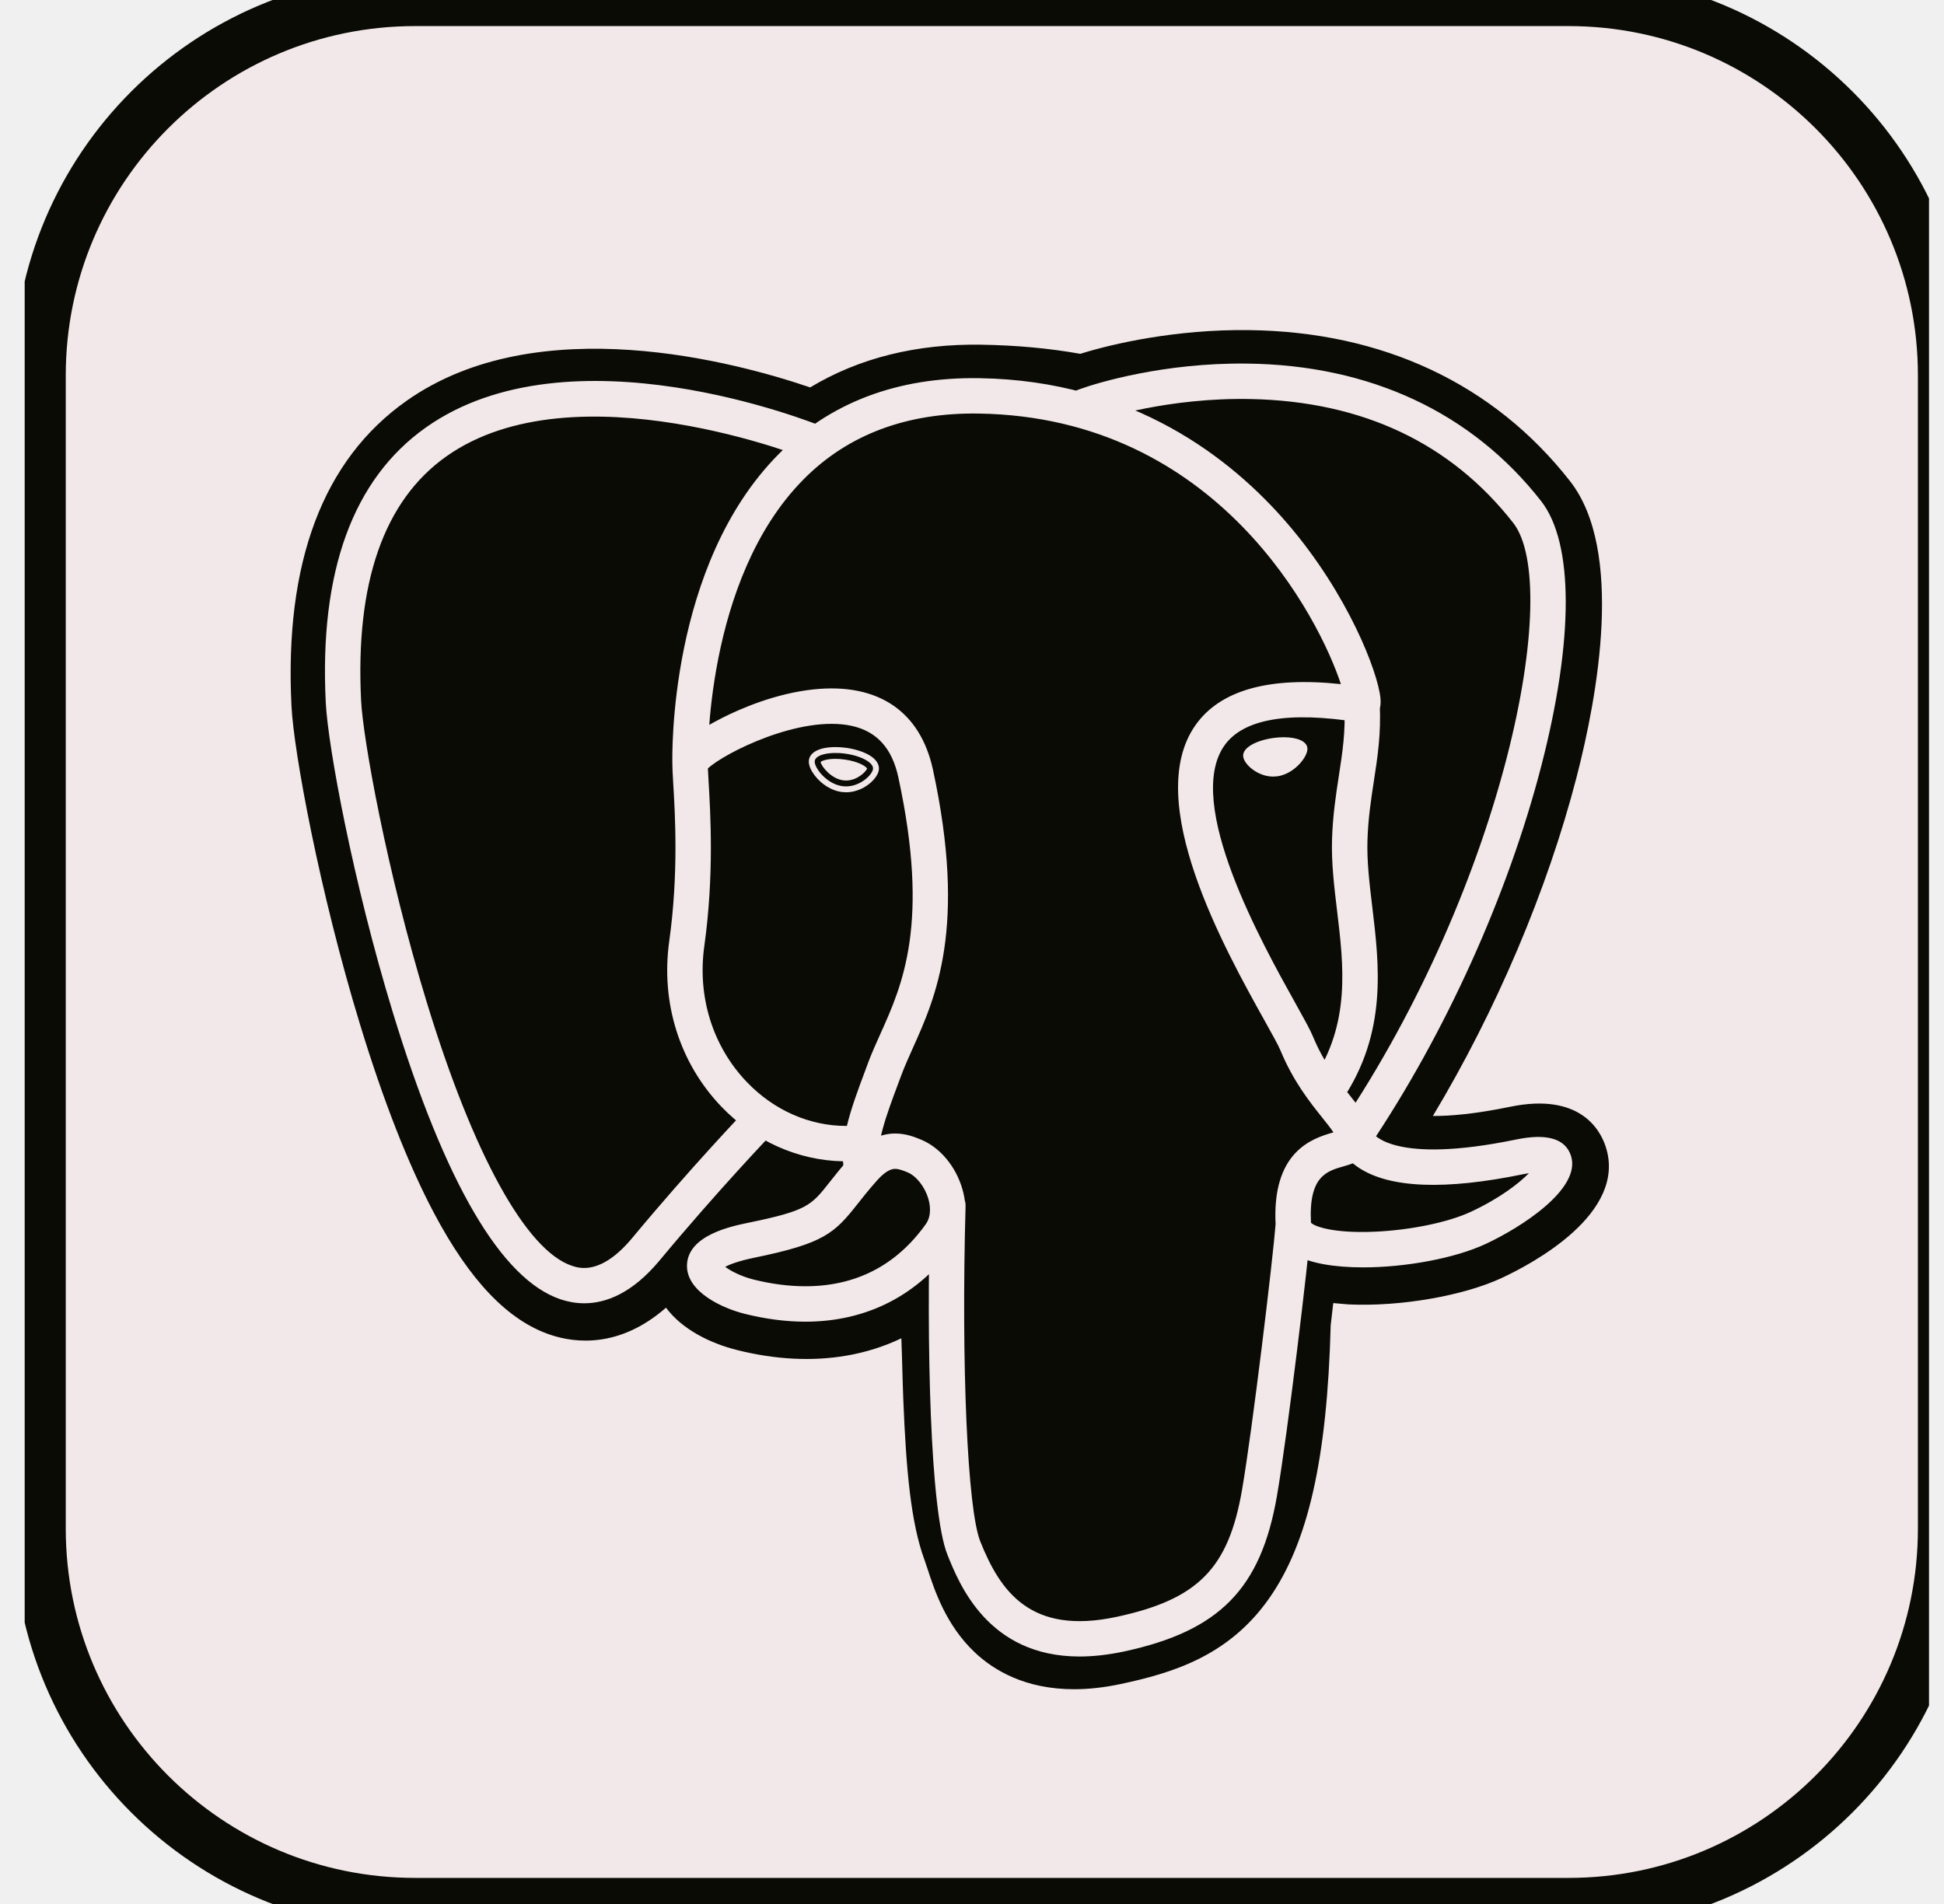
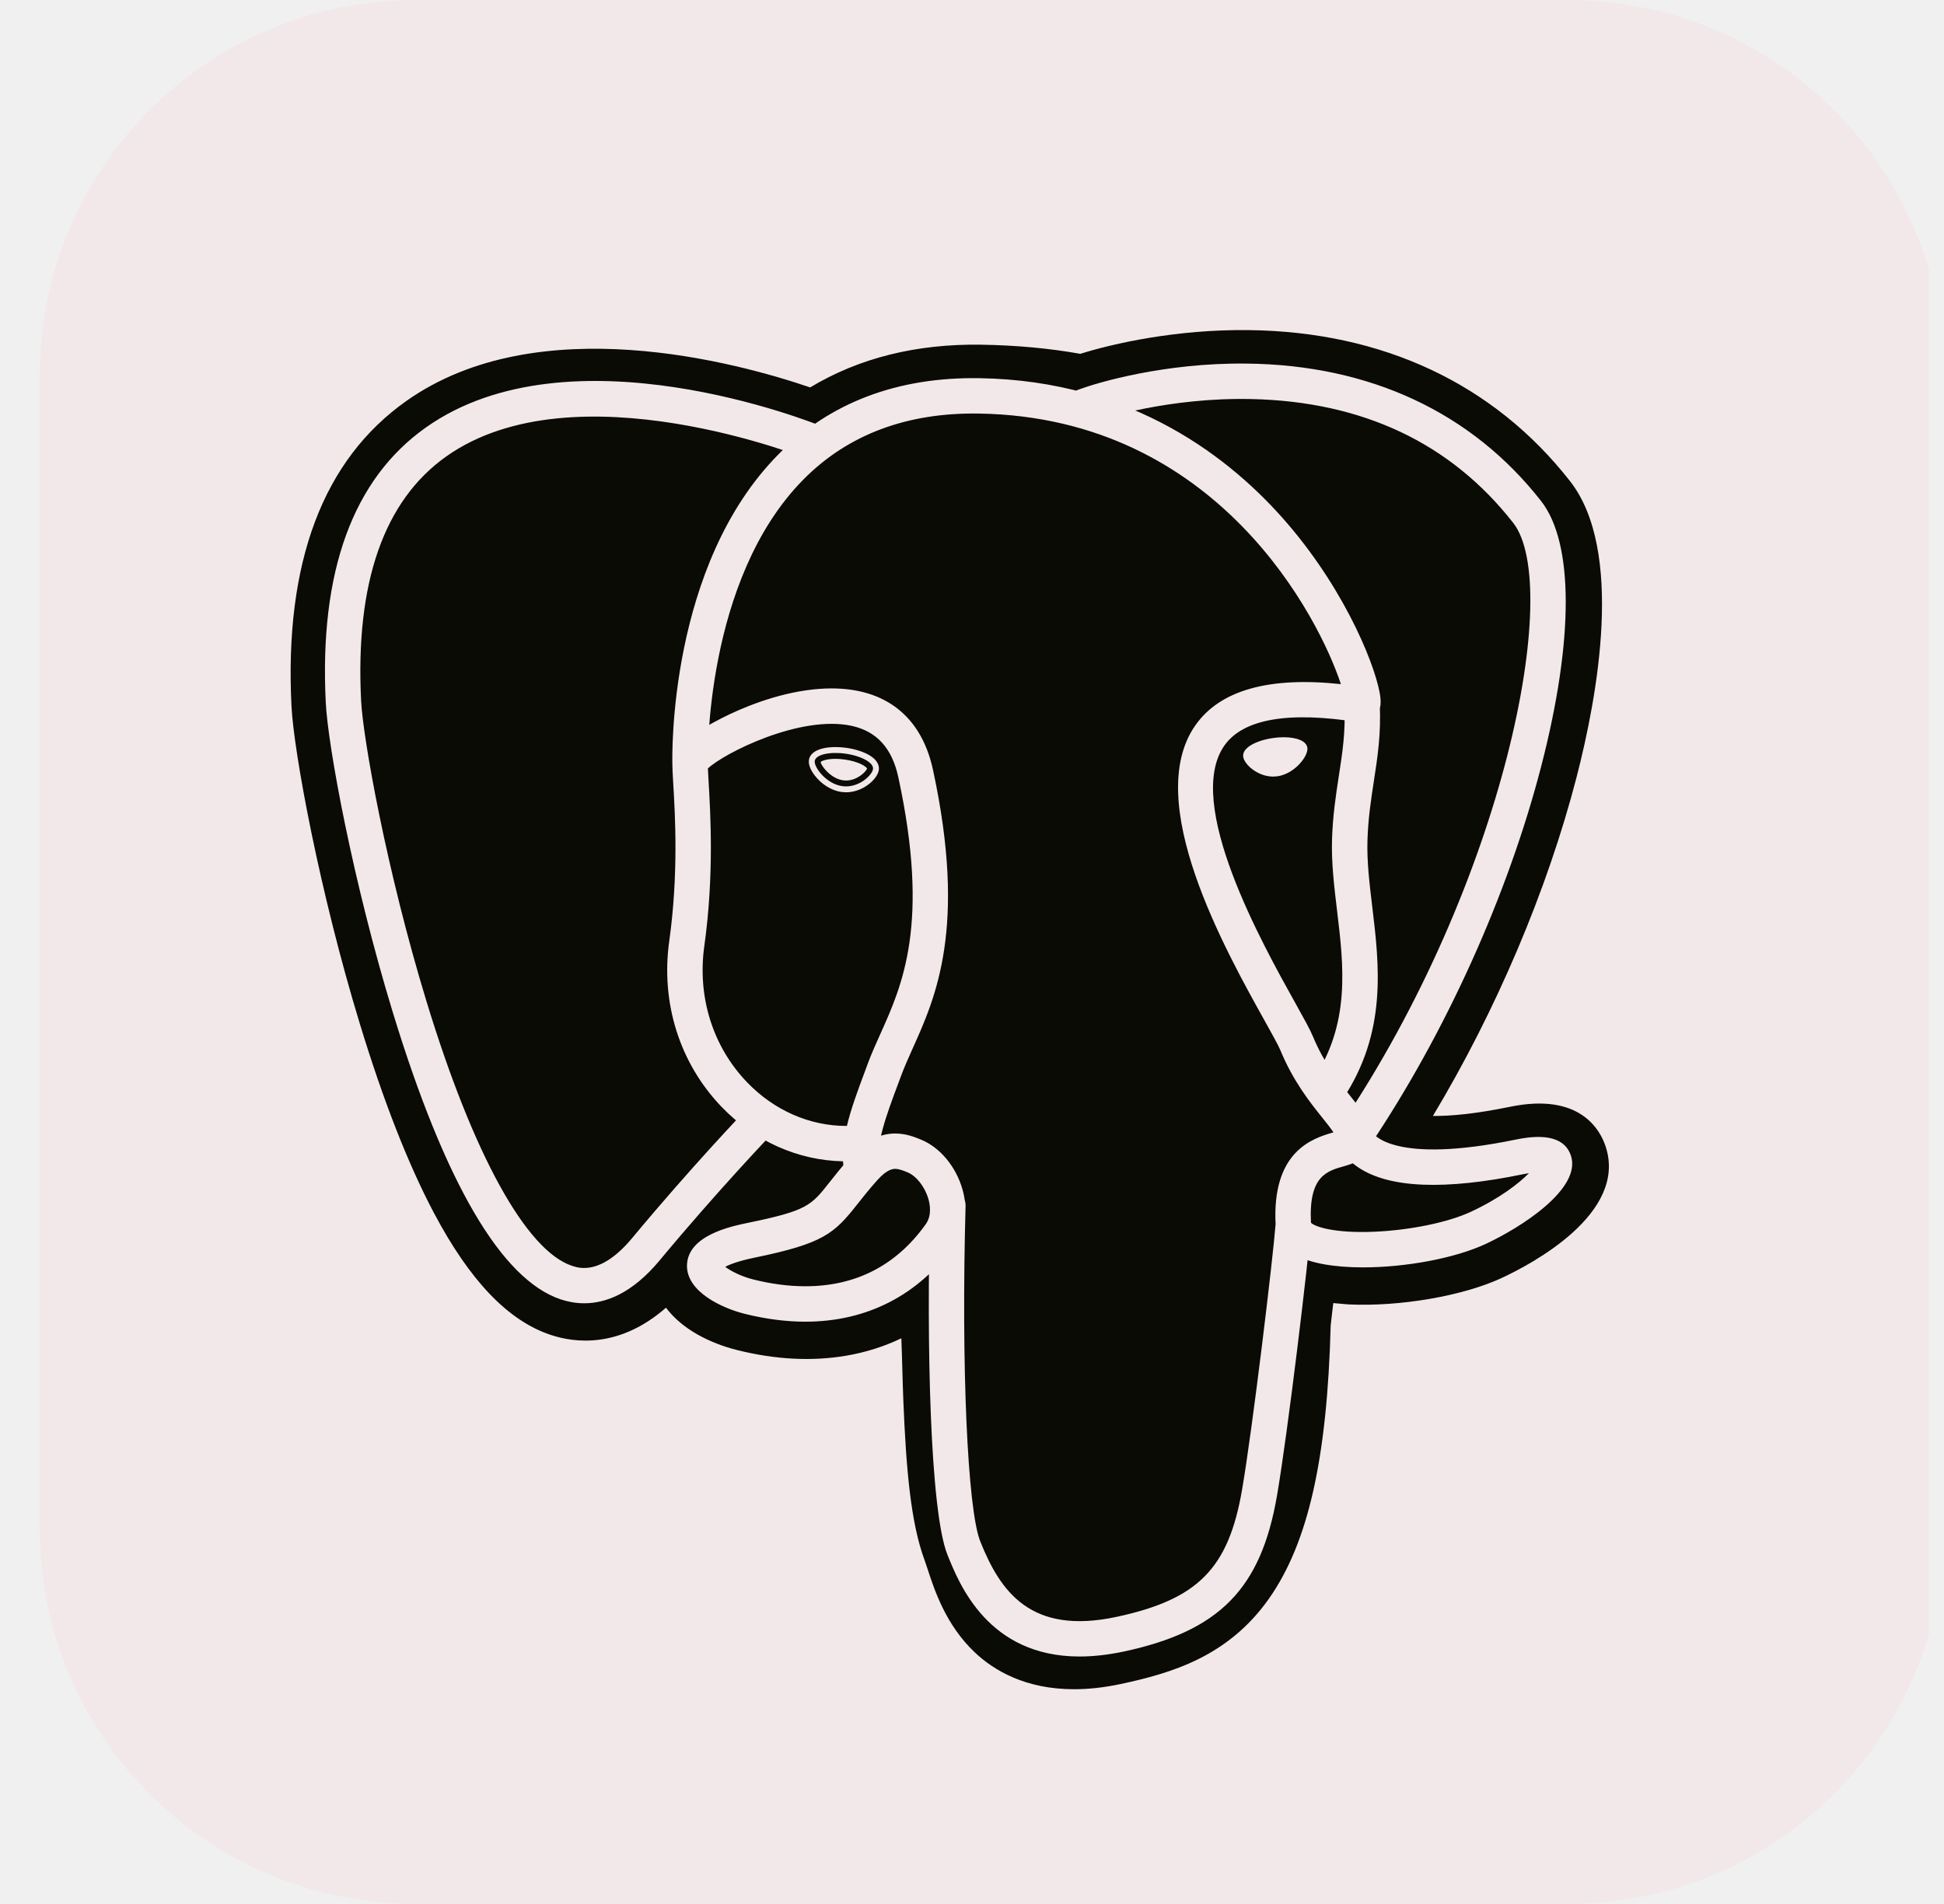
<svg xmlns="http://www.w3.org/2000/svg" width="49" height="48" viewBox="0 0 49 48" fill="none">
  <g clip-path="url(#clip0_1196_1440)">
-     <path d="M39.535 0H10.465C5.238 0 1 4.238 1 9.465V38.535C1 43.763 5.238 48 10.465 48H39.535C44.763 48 49 43.763 49 38.535V9.465C49 4.238 44.763 0 39.535 0Z" fill="#F2E8EA" stroke="#0A0B04" stroke-width="1.315" />
+     <path d="M39.535 0H10.465C5.238 0 1 4.238 1 9.465V38.535C1 43.763 5.238 48 10.465 48H39.535C44.763 48 49 43.763 49 38.535V9.465C49 4.238 44.763 0 39.535 0Z" fill="#F2E8EA" />
    <path d="M32.203 33.316C32.423 31.489 32.357 31.221 33.718 31.517L34.063 31.547C35.11 31.595 36.479 31.379 37.284 31.005C39.015 30.201 40.042 28.86 38.335 29.213C34.44 30.016 34.173 28.697 34.173 28.697C38.285 22.596 40.004 14.85 38.52 12.954C34.473 7.783 27.467 10.229 27.35 10.292L27.313 10.299C26.543 10.139 25.682 10.044 24.715 10.028C22.952 9.999 21.615 10.49 20.601 11.259C20.601 11.259 8.103 6.11 8.685 17.734C8.808 20.207 12.229 36.445 16.309 31.54C17.8 29.747 19.241 28.231 19.241 28.231C19.957 28.706 20.814 28.948 21.712 28.861L21.782 28.802C21.76 29.025 21.769 29.242 21.809 29.5C20.759 30.675 21.067 30.881 18.966 31.313C16.84 31.751 18.089 32.531 18.904 32.735C19.893 32.983 22.18 33.333 23.726 31.17L23.664 31.416C24.076 31.746 24.049 33.787 24.107 35.245C24.165 36.703 24.263 38.064 24.56 38.867C24.858 39.669 25.208 41.735 27.97 41.143C30.278 40.65 32.042 39.938 32.203 33.316Z" fill="#0A0B04" />
    <path d="M27.071 42.586C25.849 42.586 25.054 42.114 24.571 41.658C23.842 40.97 23.552 40.083 23.38 39.554L23.305 39.333C22.957 38.394 22.839 37.041 22.769 35.3C22.758 35.038 22.751 34.769 22.743 34.484C22.737 34.275 22.73 34.013 22.719 33.739C22.285 33.946 21.821 34.094 21.331 34.177C20.47 34.324 19.544 34.277 18.579 34.035C17.898 33.865 17.191 33.512 16.787 32.967C15.612 33.996 14.49 33.857 13.88 33.653C12.802 33.294 11.838 32.284 10.931 30.566C10.285 29.342 9.661 27.748 9.075 25.827C8.054 22.482 7.405 18.959 7.347 17.802C7.166 14.181 8.141 11.592 10.244 10.107C13.561 7.763 18.588 9.141 20.42 9.767C21.651 9.025 23.1 8.664 24.737 8.69C25.616 8.704 26.453 8.781 27.23 8.92C28.041 8.665 29.643 8.299 31.477 8.322C34.856 8.362 37.656 9.679 39.574 12.13C40.943 13.879 40.266 17.551 39.741 19.584C39.002 22.444 37.708 25.486 36.117 28.134C36.549 28.137 37.175 28.085 38.064 27.902C39.819 27.54 40.332 28.48 40.471 28.902C41.029 30.591 38.604 31.869 37.847 32.22C36.878 32.67 35.297 32.944 34.003 32.885L33.947 32.881L33.606 32.851L33.573 33.135L33.541 33.412C33.453 36.768 32.974 38.893 31.988 40.298C30.954 41.77 29.517 42.182 28.251 42.454C27.819 42.546 27.426 42.586 27.071 42.586ZM24.5 30.372C25.289 31.003 25.358 32.19 25.42 34.409C25.427 34.686 25.435 34.948 25.445 35.193C25.474 35.934 25.544 37.669 25.816 38.403C25.854 38.506 25.888 38.612 25.925 38.723C26.228 39.651 26.38 40.116 27.689 39.836C28.789 39.6 29.354 39.389 29.797 38.759C30.439 37.843 30.799 36.001 30.865 33.284L32.203 33.316L30.875 33.157L30.914 32.825C31.041 31.732 31.133 30.942 31.863 30.419C32.45 30 33.118 30.041 33.65 30.137C33.066 29.695 32.904 29.177 32.861 28.964L32.749 28.414L33.063 27.949C34.869 25.27 36.358 21.977 37.149 18.914C37.962 15.767 37.714 14.096 37.466 13.78C34.185 9.588 28.497 11.319 27.903 11.515L27.802 11.57L27.299 11.663L27.041 11.61C26.33 11.462 25.54 11.381 24.694 11.367C23.363 11.345 22.29 11.659 21.41 12.326L20.8 12.789L20.091 12.498C18.578 11.879 14.132 10.634 11.786 12.296C10.483 13.218 9.89 15.026 10.022 17.668C10.066 18.54 10.658 21.843 11.636 25.046C12.987 29.472 14.215 30.942 14.728 31.113C14.817 31.143 15.05 30.963 15.281 30.685C16.782 28.879 18.212 27.372 18.272 27.309L19.046 26.494L19.983 27.116C20.361 27.367 20.777 27.509 21.205 27.536L23.439 25.631L23.115 28.934C23.108 29.008 23.104 29.109 23.133 29.296L23.23 29.922L22.808 30.394L22.759 30.449L23.987 31.015L24.5 30.372Z" fill="#0A0B04" />
    <path d="M38.335 29.213C34.44 30.016 34.172 28.697 34.172 28.697C38.285 22.596 40.004 14.85 38.52 12.954C34.473 7.783 27.467 10.229 27.35 10.292L27.312 10.299C26.543 10.139 25.682 10.044 24.714 10.029C22.951 10 21.615 10.491 20.6 11.26C20.6 11.26 8.103 6.111 8.684 17.735C8.807 20.208 12.228 36.446 16.308 31.541C17.799 29.748 19.24 28.231 19.24 28.231C19.956 28.707 20.813 28.949 21.711 28.862L21.781 28.803C21.759 29.026 21.769 29.243 21.809 29.501C20.758 30.676 21.066 30.882 18.965 31.314C16.839 31.752 18.088 32.532 18.903 32.736C19.892 32.983 22.179 33.334 23.724 31.17L23.663 31.417C24.075 31.747 24.364 33.563 24.315 35.209C24.267 36.855 24.234 37.985 24.559 38.868C24.884 39.751 25.207 41.736 27.969 41.145C30.277 40.65 31.473 39.368 31.64 37.23C31.758 35.71 32.025 35.935 32.042 34.576L32.256 33.933C32.504 31.872 32.296 31.208 33.718 31.517L34.063 31.547C35.11 31.594 36.48 31.378 37.284 31.005C39.015 30.202 40.042 28.86 38.335 29.213Z" fill="#0A0B04" />
    <path d="M27.21 41.761C24.908 41.761 24.178 39.938 23.88 39.193C23.443 38.1 23.349 33.859 23.446 30.381C23.453 30.135 23.657 29.94 23.905 29.948C24.151 29.955 24.345 30.16 24.338 30.406C24.226 34.417 24.385 38.052 24.709 38.861C25.213 40.122 25.979 41.225 28.142 40.762C30.196 40.321 30.965 39.543 31.307 37.557C31.57 36.033 32.09 31.697 32.154 30.841C32.173 30.596 32.386 30.411 32.633 30.43C32.878 30.448 33.062 30.662 33.044 30.908C32.977 31.799 32.46 36.126 32.187 37.709C31.783 40.054 30.737 41.118 28.329 41.635C27.92 41.722 27.548 41.761 27.21 41.761ZM14.726 32.856C14.506 32.856 14.307 32.815 14.134 32.758C12.639 32.259 11.214 29.823 9.9 25.518C8.9 22.241 8.266 18.82 8.211 17.709C8.046 14.413 8.894 12.081 10.733 10.778C14.371 8.201 20.491 10.655 20.75 10.761C20.978 10.854 21.087 11.115 20.994 11.343C20.901 11.571 20.64 11.68 20.412 11.588C20.353 11.563 14.485 9.212 11.247 11.508C9.675 12.623 8.953 14.694 9.102 17.664C9.148 18.601 9.74 21.939 10.754 25.258C11.927 29.101 13.261 31.526 14.416 31.911C14.598 31.972 15.149 32.156 15.938 31.207C17.421 29.422 18.784 27.998 18.798 27.984C18.969 27.806 19.251 27.8 19.429 27.971C19.607 28.141 19.613 28.424 19.442 28.601C19.429 28.615 18.087 30.018 16.624 31.778C15.931 32.611 15.267 32.856 14.726 32.856ZM34.145 29.095C34.059 29.095 33.972 29.071 33.895 29.019C33.691 28.881 33.637 28.604 33.775 28.4C37.932 22.231 39.391 14.778 38.141 13.181C36.568 11.171 34.347 10.121 31.54 10.06C29.461 10.016 27.808 10.547 27.538 10.639L27.47 10.667C27.198 10.752 26.99 10.603 26.912 10.429C26.818 10.223 26.895 9.98 27.088 9.863C27.101 9.855 27.142 9.838 27.208 9.814C27.667 9.646 29.345 9.142 31.422 9.166C34.529 9.199 37.096 10.397 38.844 12.631C39.671 13.688 39.673 16.123 38.849 19.312C38.009 22.563 36.429 26.057 34.515 28.899C34.429 29.027 34.288 29.095 34.145 29.095ZM34.357 31.951C33.647 31.951 33.011 31.851 32.63 31.623C32.239 31.388 32.164 31.069 32.154 30.9C32.047 29.023 33.083 28.697 33.611 28.547C33.537 28.436 33.432 28.305 33.324 28.17C33.016 27.785 32.595 27.258 32.27 26.47C32.219 26.347 32.059 26.061 31.875 25.73C30.874 23.934 28.791 20.199 30.129 18.287C30.748 17.401 31.981 17.053 33.798 17.247C33.264 15.619 30.718 10.525 24.679 10.426C22.863 10.396 21.373 10.954 20.254 12.085C17.748 14.616 17.838 19.195 17.84 19.241C17.846 19.487 17.652 19.692 17.405 19.699C17.159 19.706 16.954 19.511 16.948 19.264C16.942 19.061 16.849 14.255 19.62 11.456C20.917 10.147 22.624 9.5 24.694 9.534C28.558 9.597 31.044 11.562 32.45 13.198C33.983 14.982 34.734 16.949 34.796 17.606C34.842 18.094 34.491 18.192 34.421 18.206L34.26 18.21C32.477 17.924 31.333 18.123 30.86 18.798C29.842 20.253 31.812 23.786 32.654 25.295C32.868 25.68 33.023 25.958 33.094 26.13C33.371 26.8 33.731 27.25 34.021 27.613C34.276 27.931 34.496 28.207 34.575 28.531C34.612 28.595 35.132 29.364 38.217 28.727C38.99 28.568 39.454 28.704 39.596 29.133C39.875 29.976 38.31 30.96 37.444 31.362C36.668 31.723 35.429 31.951 34.357 31.951ZM33.044 30.826C33.142 30.925 33.631 31.096 34.645 31.052C35.547 31.013 36.498 30.817 37.069 30.552C37.798 30.213 38.286 29.834 38.538 29.576L38.398 29.601C36.425 30.009 35.03 29.954 34.251 29.44C34.195 29.403 34.145 29.365 34.1 29.328C34.015 29.361 33.937 29.383 33.882 29.399C33.44 29.523 32.983 29.651 33.044 30.826ZM20.3 33.32C19.81 33.32 19.295 33.253 18.768 33.121C18.222 32.985 17.302 32.574 17.316 31.899C17.332 31.142 18.433 30.915 18.848 30.829C20.346 30.521 20.443 30.397 20.911 29.803C21.047 29.63 21.217 29.414 21.449 29.156C21.793 28.771 22.168 28.576 22.565 28.576C22.842 28.576 23.069 28.67 23.219 28.732C23.697 28.93 24.095 29.409 24.259 29.982C24.407 30.498 24.336 30.995 24.06 31.382C23.155 32.649 21.855 33.32 20.3 33.32ZM18.28 31.937C18.415 32.041 18.685 32.18 18.985 32.255C19.441 32.37 19.883 32.427 20.301 32.427C21.572 32.427 22.593 31.901 23.334 30.863C23.489 30.646 23.443 30.371 23.401 30.227C23.315 29.924 23.099 29.648 22.878 29.556C22.757 29.506 22.657 29.468 22.566 29.468C22.517 29.468 22.366 29.468 22.114 29.751C21.901 29.989 21.748 30.184 21.613 30.355C21.03 31.096 20.762 31.347 19.028 31.704C18.605 31.791 18.388 31.879 18.28 31.937ZM21.712 29.879C21.496 29.879 21.305 29.721 21.271 29.5C21.26 29.426 21.253 29.352 21.249 29.277C20.113 29.255 19.016 28.768 18.183 27.899C17.13 26.8 16.651 25.279 16.869 23.724C17.105 22.035 17.017 20.545 16.969 19.744C16.956 19.522 16.947 19.361 16.947 19.249C16.948 19.108 16.951 18.734 18.203 18.099C18.648 17.873 19.541 17.48 20.516 17.379C22.132 17.212 23.197 17.931 23.516 19.405C24.376 23.385 23.584 25.145 23.005 26.43C22.898 26.67 22.796 26.896 22.715 27.115L22.643 27.308C22.337 28.127 22.073 28.836 22.154 29.364C22.191 29.608 22.024 29.836 21.78 29.873L21.712 29.879ZM17.843 19.373L17.86 19.692C17.909 20.523 18.001 22.071 17.753 23.848C17.573 25.13 17.965 26.382 18.827 27.281C19.509 27.992 20.406 28.385 21.328 28.385H21.347C21.45 27.95 21.621 27.491 21.806 26.996L21.877 26.804C21.969 26.557 22.077 26.317 22.191 26.064C22.748 24.826 23.441 23.286 22.643 19.594C22.485 18.863 22.101 18.439 21.471 18.3C20.177 18.014 18.248 18.988 17.843 19.373ZM20.536 19.184C20.514 19.341 20.825 19.763 21.231 19.819C21.636 19.876 21.983 19.546 22.005 19.388C22.027 19.231 21.716 19.057 21.31 19C20.904 18.944 20.558 19.026 20.536 19.184ZM21.324 19.974L21.21 19.966C20.959 19.931 20.704 19.773 20.53 19.542C20.469 19.461 20.369 19.303 20.389 19.163C20.417 18.957 20.668 18.834 21.06 18.834C21.147 18.834 21.238 18.84 21.33 18.853C21.544 18.883 21.743 18.945 21.89 19.026C22.145 19.169 22.163 19.327 22.152 19.409C22.121 19.637 21.759 19.974 21.324 19.974ZM20.684 19.21C20.697 19.307 20.938 19.628 21.251 19.672L21.324 19.677C21.614 19.677 21.831 19.449 21.856 19.374C21.829 19.323 21.643 19.197 21.29 19.148C21.211 19.136 21.134 19.131 21.06 19.131C20.833 19.131 20.712 19.182 20.684 19.21ZM32.88 18.862C32.902 19.02 32.591 19.441 32.185 19.497C31.779 19.554 31.432 19.224 31.41 19.067C31.389 18.909 31.7 18.735 32.105 18.679C32.511 18.622 32.858 18.704 32.88 18.862ZM32.091 19.578C31.701 19.578 31.364 19.274 31.336 19.077C31.304 18.84 31.694 18.66 32.095 18.605C32.183 18.592 32.271 18.586 32.355 18.586C32.701 18.586 32.931 18.688 32.953 18.852C32.968 18.958 32.887 19.121 32.747 19.269C32.654 19.366 32.46 19.534 32.195 19.571L32.091 19.578ZM32.355 18.735C32.278 18.735 32.197 18.741 32.116 18.752C31.713 18.808 31.472 18.97 31.484 19.057C31.497 19.152 31.755 19.429 32.092 19.429L32.175 19.423C32.395 19.393 32.56 19.249 32.639 19.166C32.763 19.036 32.812 18.914 32.806 18.872C32.798 18.817 32.65 18.735 32.355 18.735ZM33.464 27.921C33.379 27.921 33.293 27.896 33.216 27.846C33.012 27.708 32.956 27.431 33.094 27.227C34.044 25.807 33.87 24.36 33.702 22.96C33.63 22.363 33.556 21.747 33.575 21.155C33.595 20.546 33.672 20.044 33.747 19.558C33.836 18.982 33.92 18.439 33.885 17.793C33.872 17.547 34.06 17.337 34.307 17.323C34.553 17.31 34.763 17.499 34.776 17.745C34.816 18.483 34.721 19.098 34.629 19.694C34.559 20.153 34.485 20.628 34.468 21.183C34.451 21.708 34.517 22.264 34.588 22.853C34.767 24.342 34.97 26.029 33.836 27.723C33.749 27.851 33.608 27.921 33.464 27.921Z" fill="#F2E8EA" />
  </g>
  <defs>
    <clipPath id="clip0_1196_1440">
      <rect width="48" height="48" fill="white" transform="translate(0.62207)" />
    </clipPath>
  </defs>
</svg>
